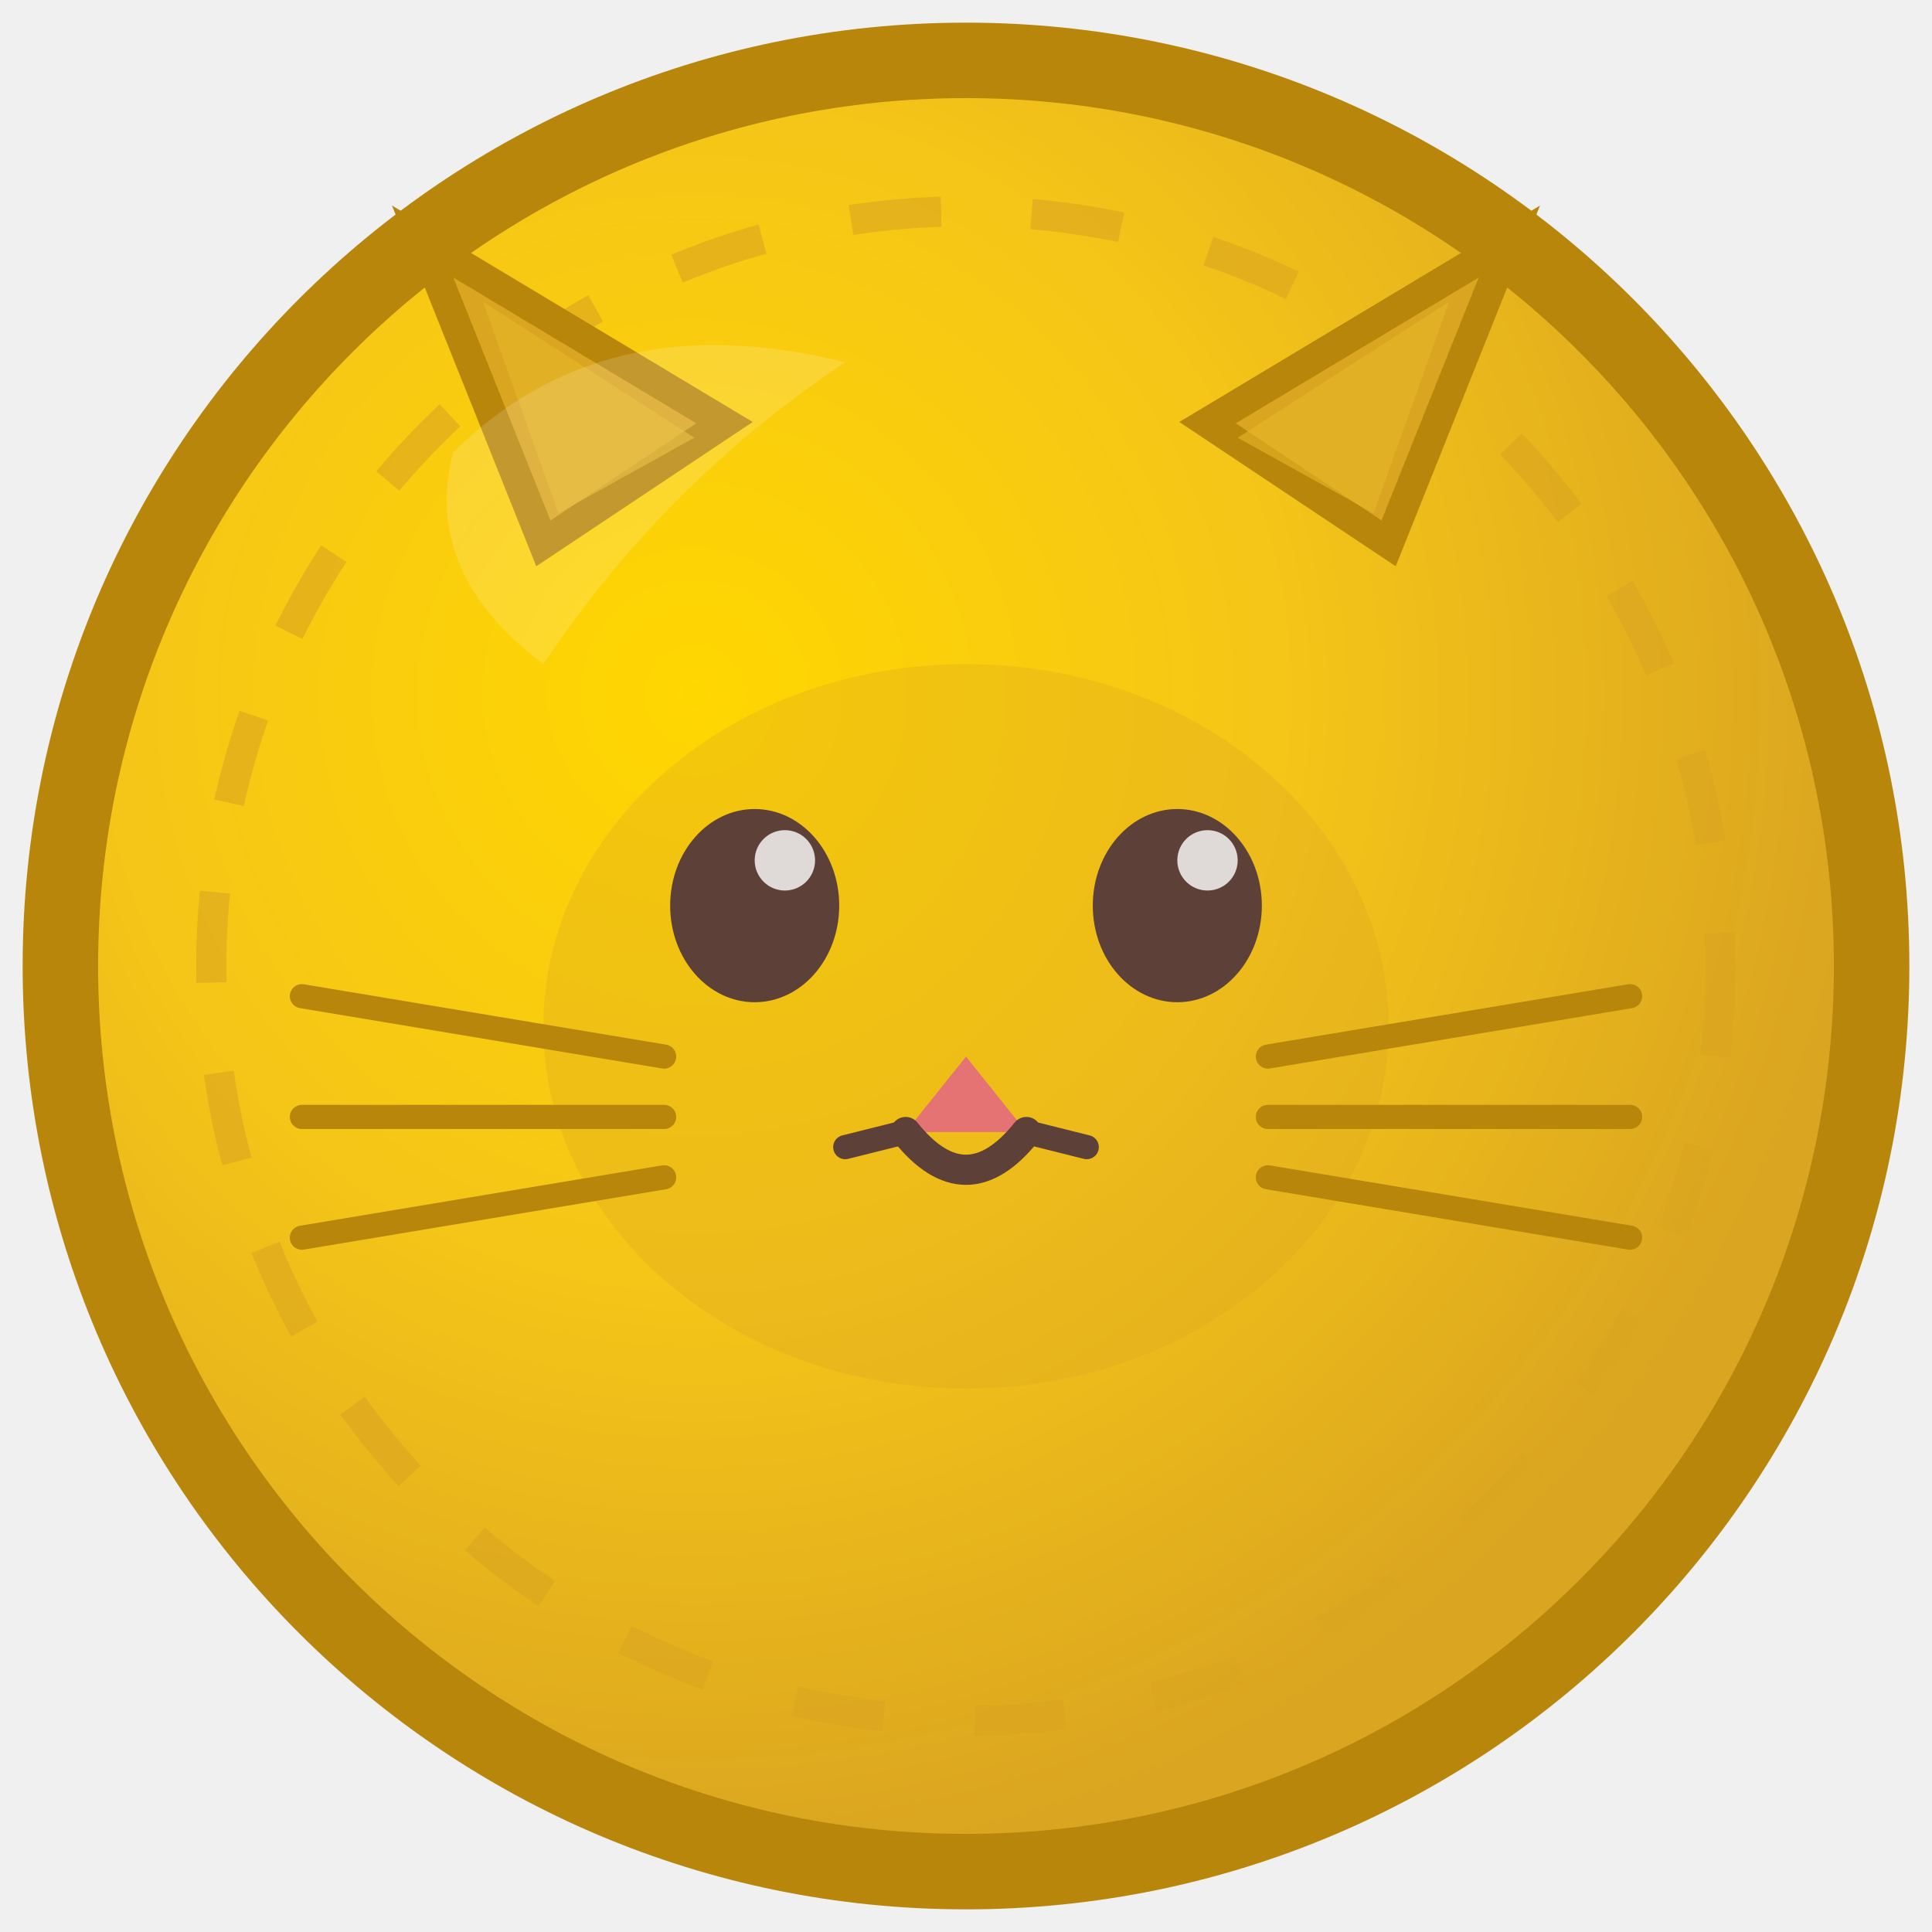
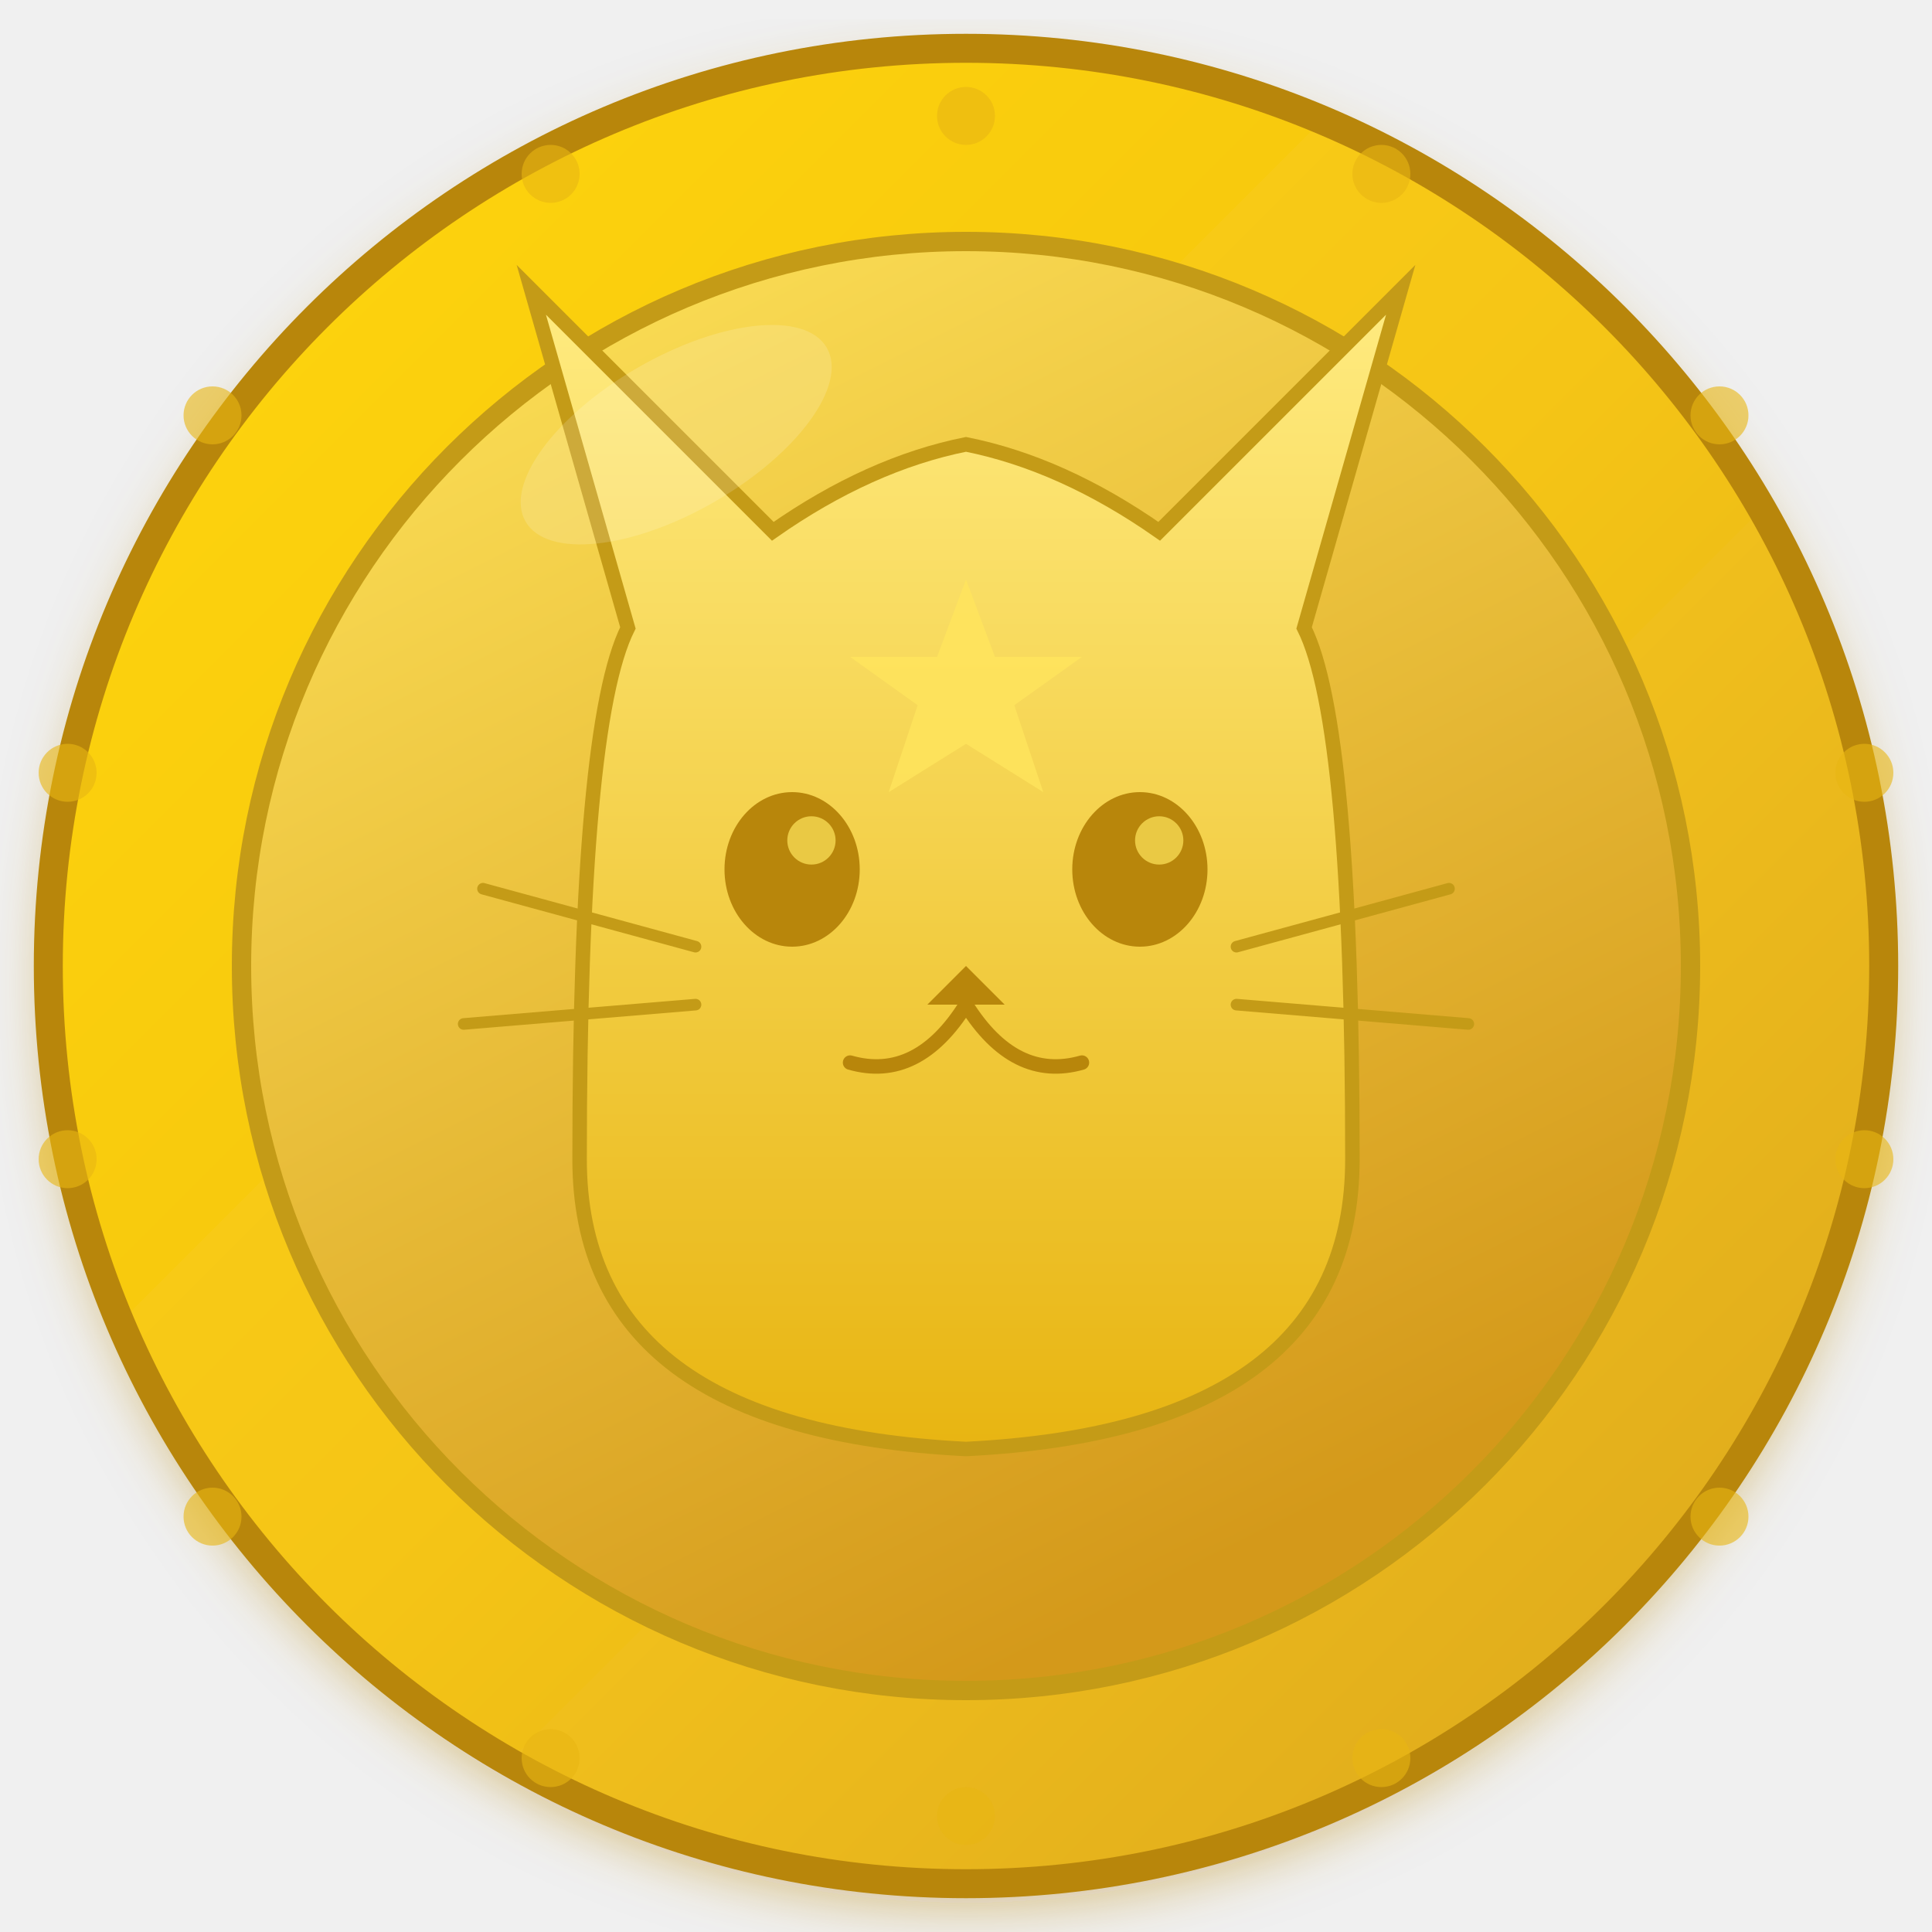
- <svg xmlns="http://www.w3.org/2000/svg" viewBox="0 0 64 64" fill="none">
-   <circle cx="32" cy="32" r="30" fill="url(#coinGrad)" stroke="#B8860B" stroke-width="2.5" />
-   <circle cx="32" cy="32" r="25" fill="none" stroke="#DAA520" stroke-width="1" stroke-dasharray="3 3" opacity="0.6" />
-   <path d="M18 18 L14 8 L24 14 Z" fill="#DAA520" stroke="#B8860B" stroke-width="1" />
-   <path d="M46 18 L50 8 L40 14 Z" fill="#DAA520" stroke="#B8860B" stroke-width="1" />
-   <path d="M18.5 17 L16 10 L23 14.5 Z" fill="#E8B828" opacity="0.6" />
-   <path d="M45.5 17 L48 10 L41 14.5 Z" fill="#E8B828" opacity="0.6" />
-   <ellipse cx="32" cy="34" rx="14" ry="12" fill="#DAA520" opacity="0.3" />
-   <ellipse cx="25" cy="30" rx="2.8" ry="3.2" fill="#5D4037" />
-   <ellipse cx="39" cy="30" rx="2.8" ry="3.2" fill="#5D4037" />
-   <circle cx="26" cy="28.5" r="1" fill="white" opacity="0.8" />
-   <circle cx="40" cy="28.5" r="1" fill="white" opacity="0.8" />
-   <path d="M32 35 L30 37.5 L34 37.5 Z" fill="#E57373" />
-   <path d="M30 37.5 Q32 40 34 37.5" fill="none" stroke="#5D4037" stroke-width="1" stroke-linecap="round" />
-   <path d="M28 38 Q30 37.5 30 37.5" fill="none" stroke="#5D4037" stroke-width="0.8" stroke-linecap="round" />
-   <path d="M36 38 Q34 37.5 34 37.5" fill="none" stroke="#5D4037" stroke-width="0.8" stroke-linecap="round" />
-   <line x1="10" y1="33" x2="22" y2="35" stroke="#B8860B" stroke-width="0.8" stroke-linecap="round" />
-   <line x1="10" y1="37" x2="22" y2="37" stroke="#B8860B" stroke-width="0.8" stroke-linecap="round" />
-   <line x1="10" y1="41" x2="22" y2="39" stroke="#B8860B" stroke-width="0.8" stroke-linecap="round" />
-   <line x1="54" y1="33" x2="42" y2="35" stroke="#B8860B" stroke-width="0.8" stroke-linecap="round" />
-   <line x1="54" y1="37" x2="42" y2="37" stroke="#B8860B" stroke-width="0.8" stroke-linecap="round" />
-   <line x1="54" y1="41" x2="42" y2="39" stroke="#B8860B" stroke-width="0.8" stroke-linecap="round" />
-   <path d="M15 15 Q20 10 28 12 Q22 16 18 22 Q14 19 15 15Z" fill="white" opacity="0.15" />
+ <svg xmlns="http://www.w3.org/2000/svg" viewBox="0 0 200 200" fill="none">
  <defs>
-     <radialGradient id="coinGrad" cx="0.35" cy="0.35" r="0.65">
+     <linearGradient id="coinGrad" x1="0" y1="0" x2="1" y2="1">
      <stop offset="0%" stop-color="#FFD700" />
      <stop offset="50%" stop-color="#F5C518" />
      <stop offset="100%" stop-color="#DAA520" />
-     </radialGradient>
+     </linearGradient>
+     <linearGradient id="innerGrad" x1="0" y1="0" x2="0.5" y2="1">
+       <stop offset="0%" stop-color="#FFE55C" />
+       <stop offset="100%" stop-color="#D4991A" />
+     </linearGradient>
+     <linearGradient id="catGrad" x1="0.5" y1="0" x2="0.5" y2="1">
+       <stop offset="0%" stop-color="#FFEB80" />
+       <stop offset="100%" stop-color="#E8B512" />
+     </linearGradient>
+     <filter id="shadow" x="-10%" y="-10%" width="120%" height="120%">
+       <feDropShadow dx="0" dy="2" stdDeviation="3" flood-color="#B8860B" flood-opacity="0.5" />
+     </filter>
  </defs>
+   <circle cx="100" cy="100" r="95" fill="url(#coinGrad)" filter="url(#shadow)" />
+   <circle cx="100" cy="100" r="95" fill="none" stroke="#B8860B" stroke-width="3" />
+   <g fill="#E8B512" opacity="0.6">
+     <circle cx="100" cy="12" r="3" />
+     <circle cx="143" cy="18" r="3" />
+     <circle cx="178" cy="43" r="3" />
+     <circle cx="193" cy="80" r="3" />
+     <circle cx="193" cy="120" r="3" />
+     <circle cx="178" cy="157" r="3" />
+     <circle cx="143" cy="182" r="3" />
+     <circle cx="100" cy="188" r="3" />
+     <circle cx="57" cy="182" r="3" />
+     <circle cx="22" cy="157" r="3" />
+     <circle cx="7" cy="120" r="3" />
+     <circle cx="7" cy="80" r="3" />
+     <circle cx="22" cy="43" r="3" />
+     <circle cx="57" cy="18" r="3" />
+   </g>
+   <circle cx="100" cy="100" r="75" fill="url(#innerGrad)" />
+   <circle cx="100" cy="100" r="75" fill="none" stroke="#C49B17" stroke-width="2" />
+   <path d="     M 60 120     Q 60 75, 65 65     L 55 30     L 80 55     Q 90 48, 100 46     Q 110 48, 120 55     L 145 30     L 135 65     Q 140 75, 140 120     Q 140 148, 100 150     Q 60 148, 60 120     Z   " fill="url(#catGrad)" stroke="#C49B17" stroke-width="1.5" />
+   <ellipse cx="82" cy="90" rx="7" ry="8" fill="#B8860B" />
+   <ellipse cx="118" cy="90" rx="7" ry="8" fill="#B8860B" />
+   <circle cx="84" cy="87" r="2.5" fill="#FFE55C" opacity="0.7" />
+   <circle cx="120" cy="87" r="2.5" fill="#FFE55C" opacity="0.7" />
+   <path d="M 96 104 L 100 100 L 104 104 Z" fill="#B8860B" />
+   <path d="M 100 104 Q 95 112, 88 110" fill="none" stroke="#B8860B" stroke-width="1.5" stroke-linecap="round" />
+   <path d="M 100 104 Q 105 112, 112 110" fill="none" stroke="#B8860B" stroke-width="1.5" stroke-linecap="round" />
+   <line x1="72" y1="98" x2="50" y2="92" stroke="#C49B17" stroke-width="1.2" stroke-linecap="round" />
+   <line x1="72" y1="104" x2="48" y2="106" stroke="#C49B17" stroke-width="1.2" stroke-linecap="round" />
+   <line x1="128" y1="98" x2="150" y2="92" stroke="#C49B17" stroke-width="1.2" stroke-linecap="round" />
+   <line x1="128" y1="104" x2="152" y2="106" stroke="#C49B17" stroke-width="1.2" stroke-linecap="round" />
+   <polygon points="100,60 103,68 112,68 105,73 108,82 100,77 92,82 95,73 88,68 97,68" fill="#FFE55C" opacity="0.8" />
+   <ellipse cx="70" cy="45" rx="18" ry="8" fill="white" opacity="0.15" transform="rotate(-30 70 45)" />
</svg>
